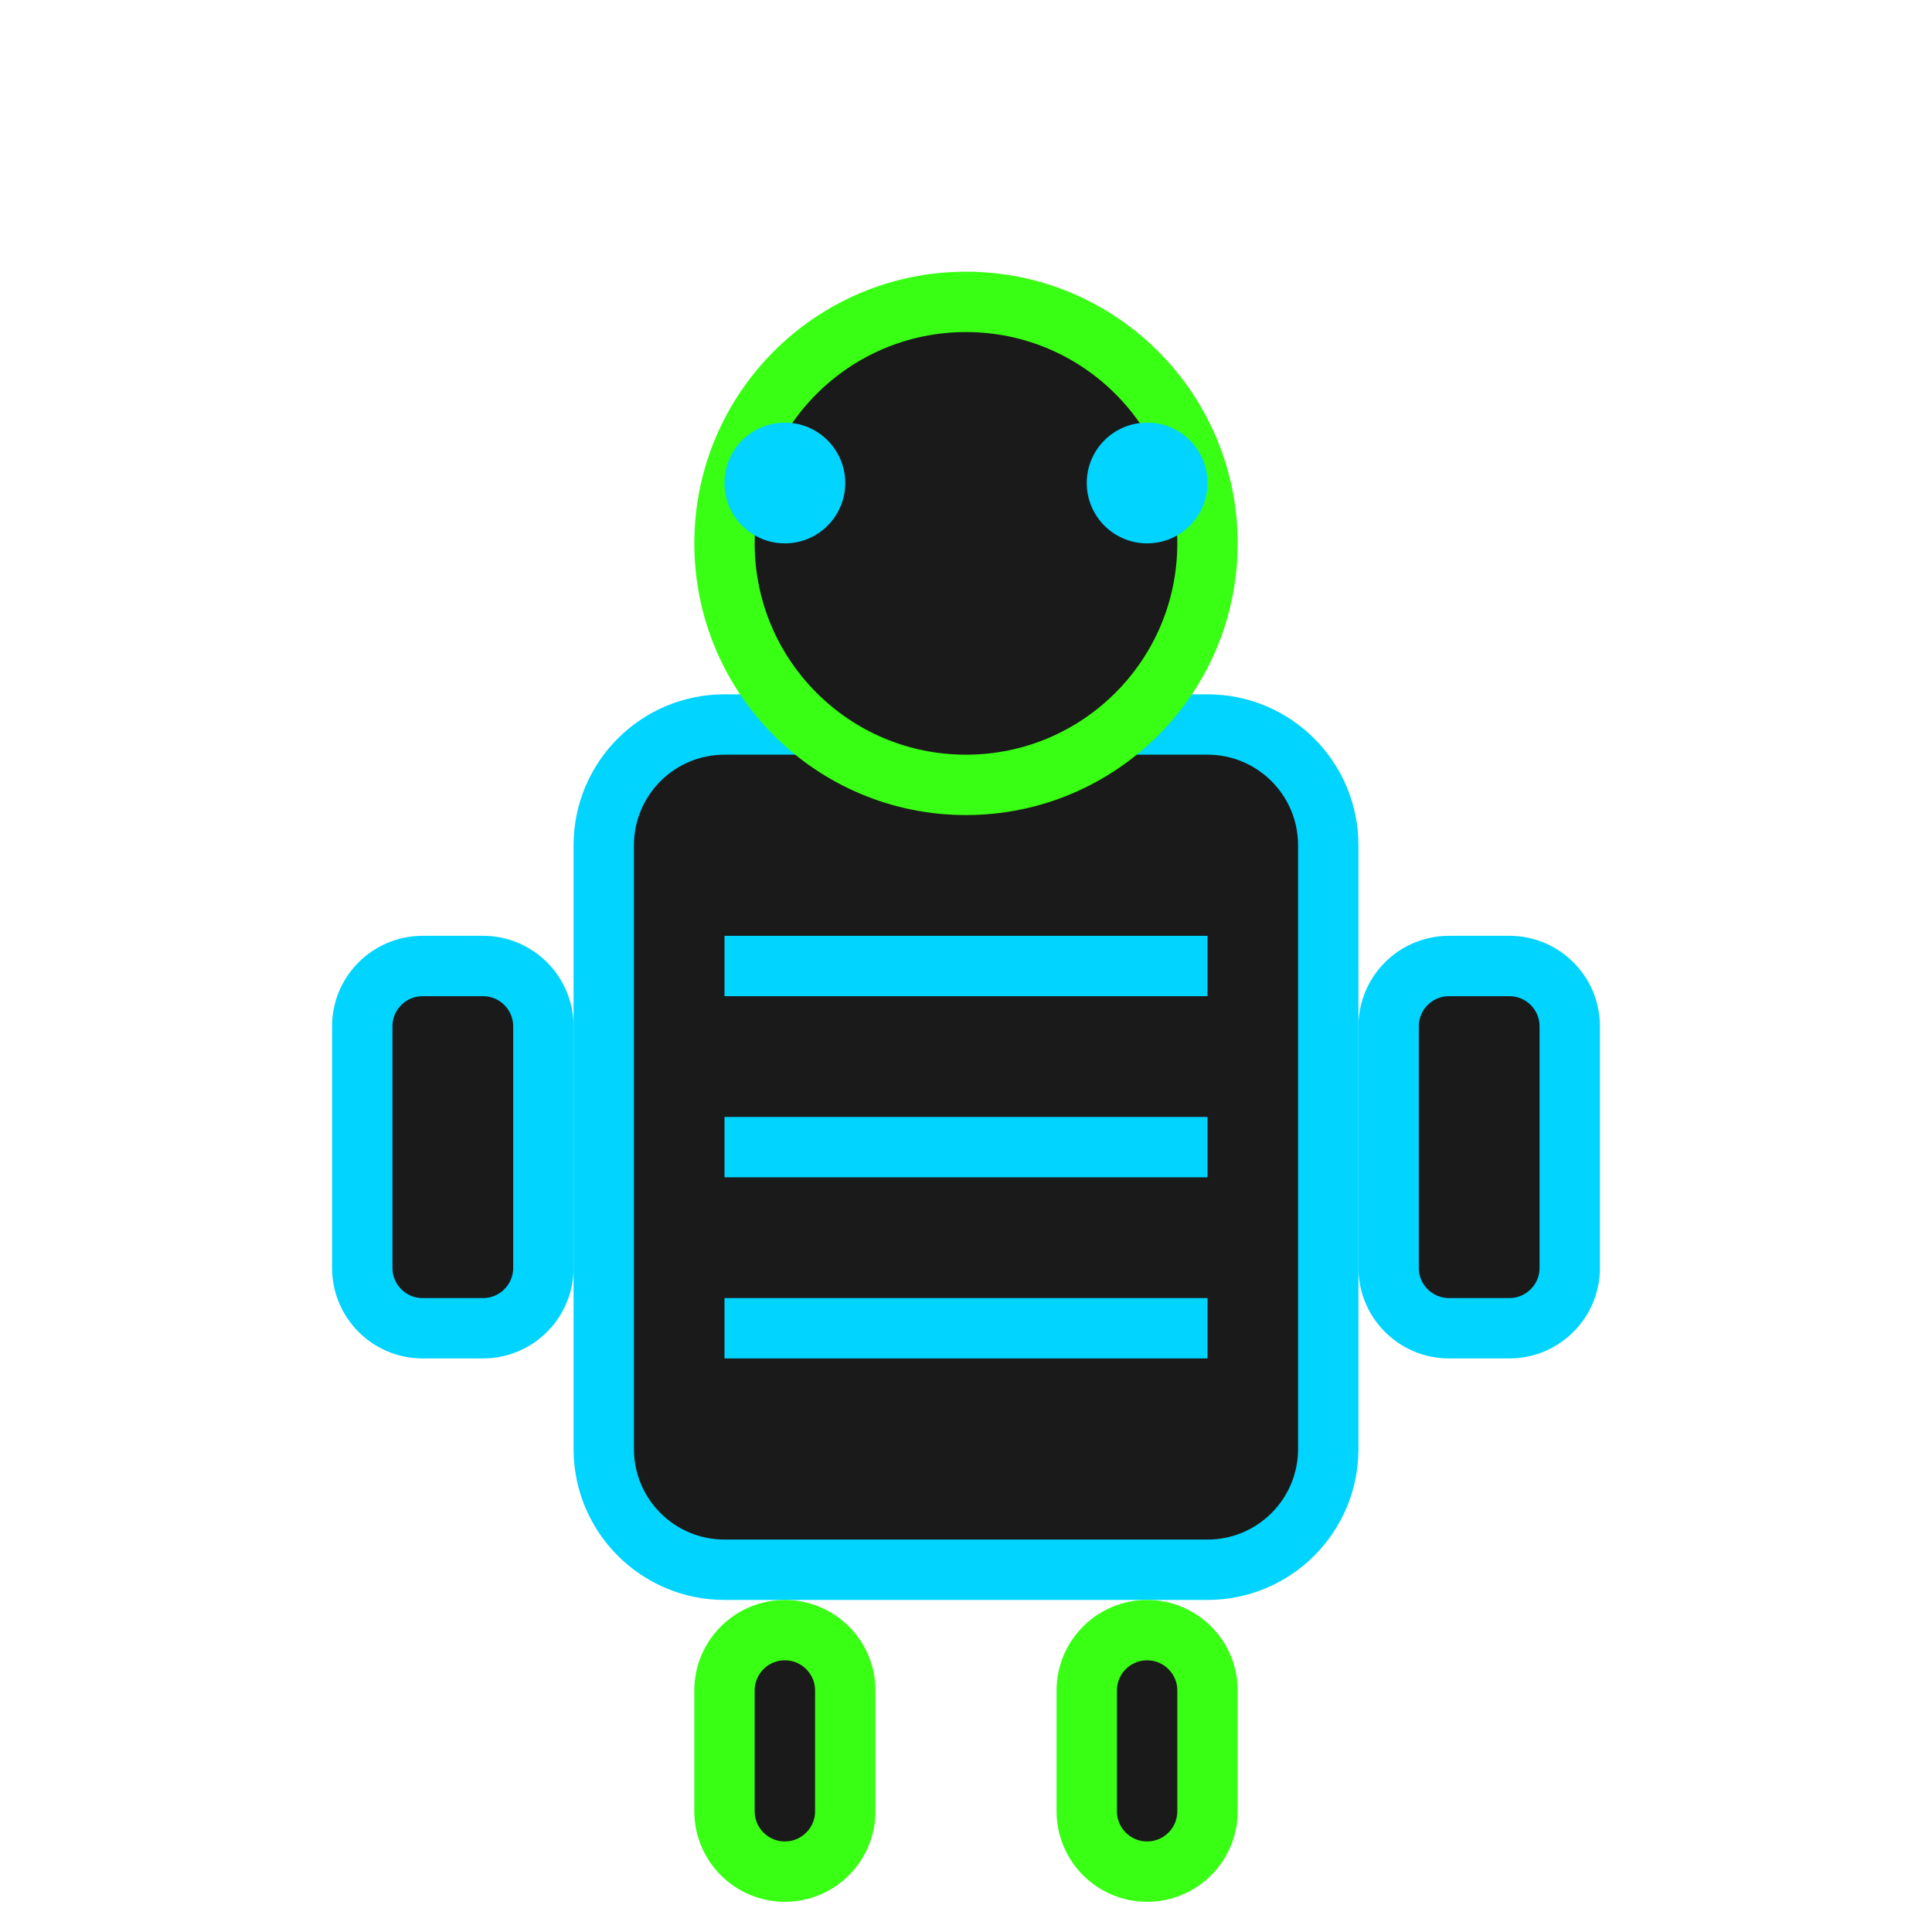
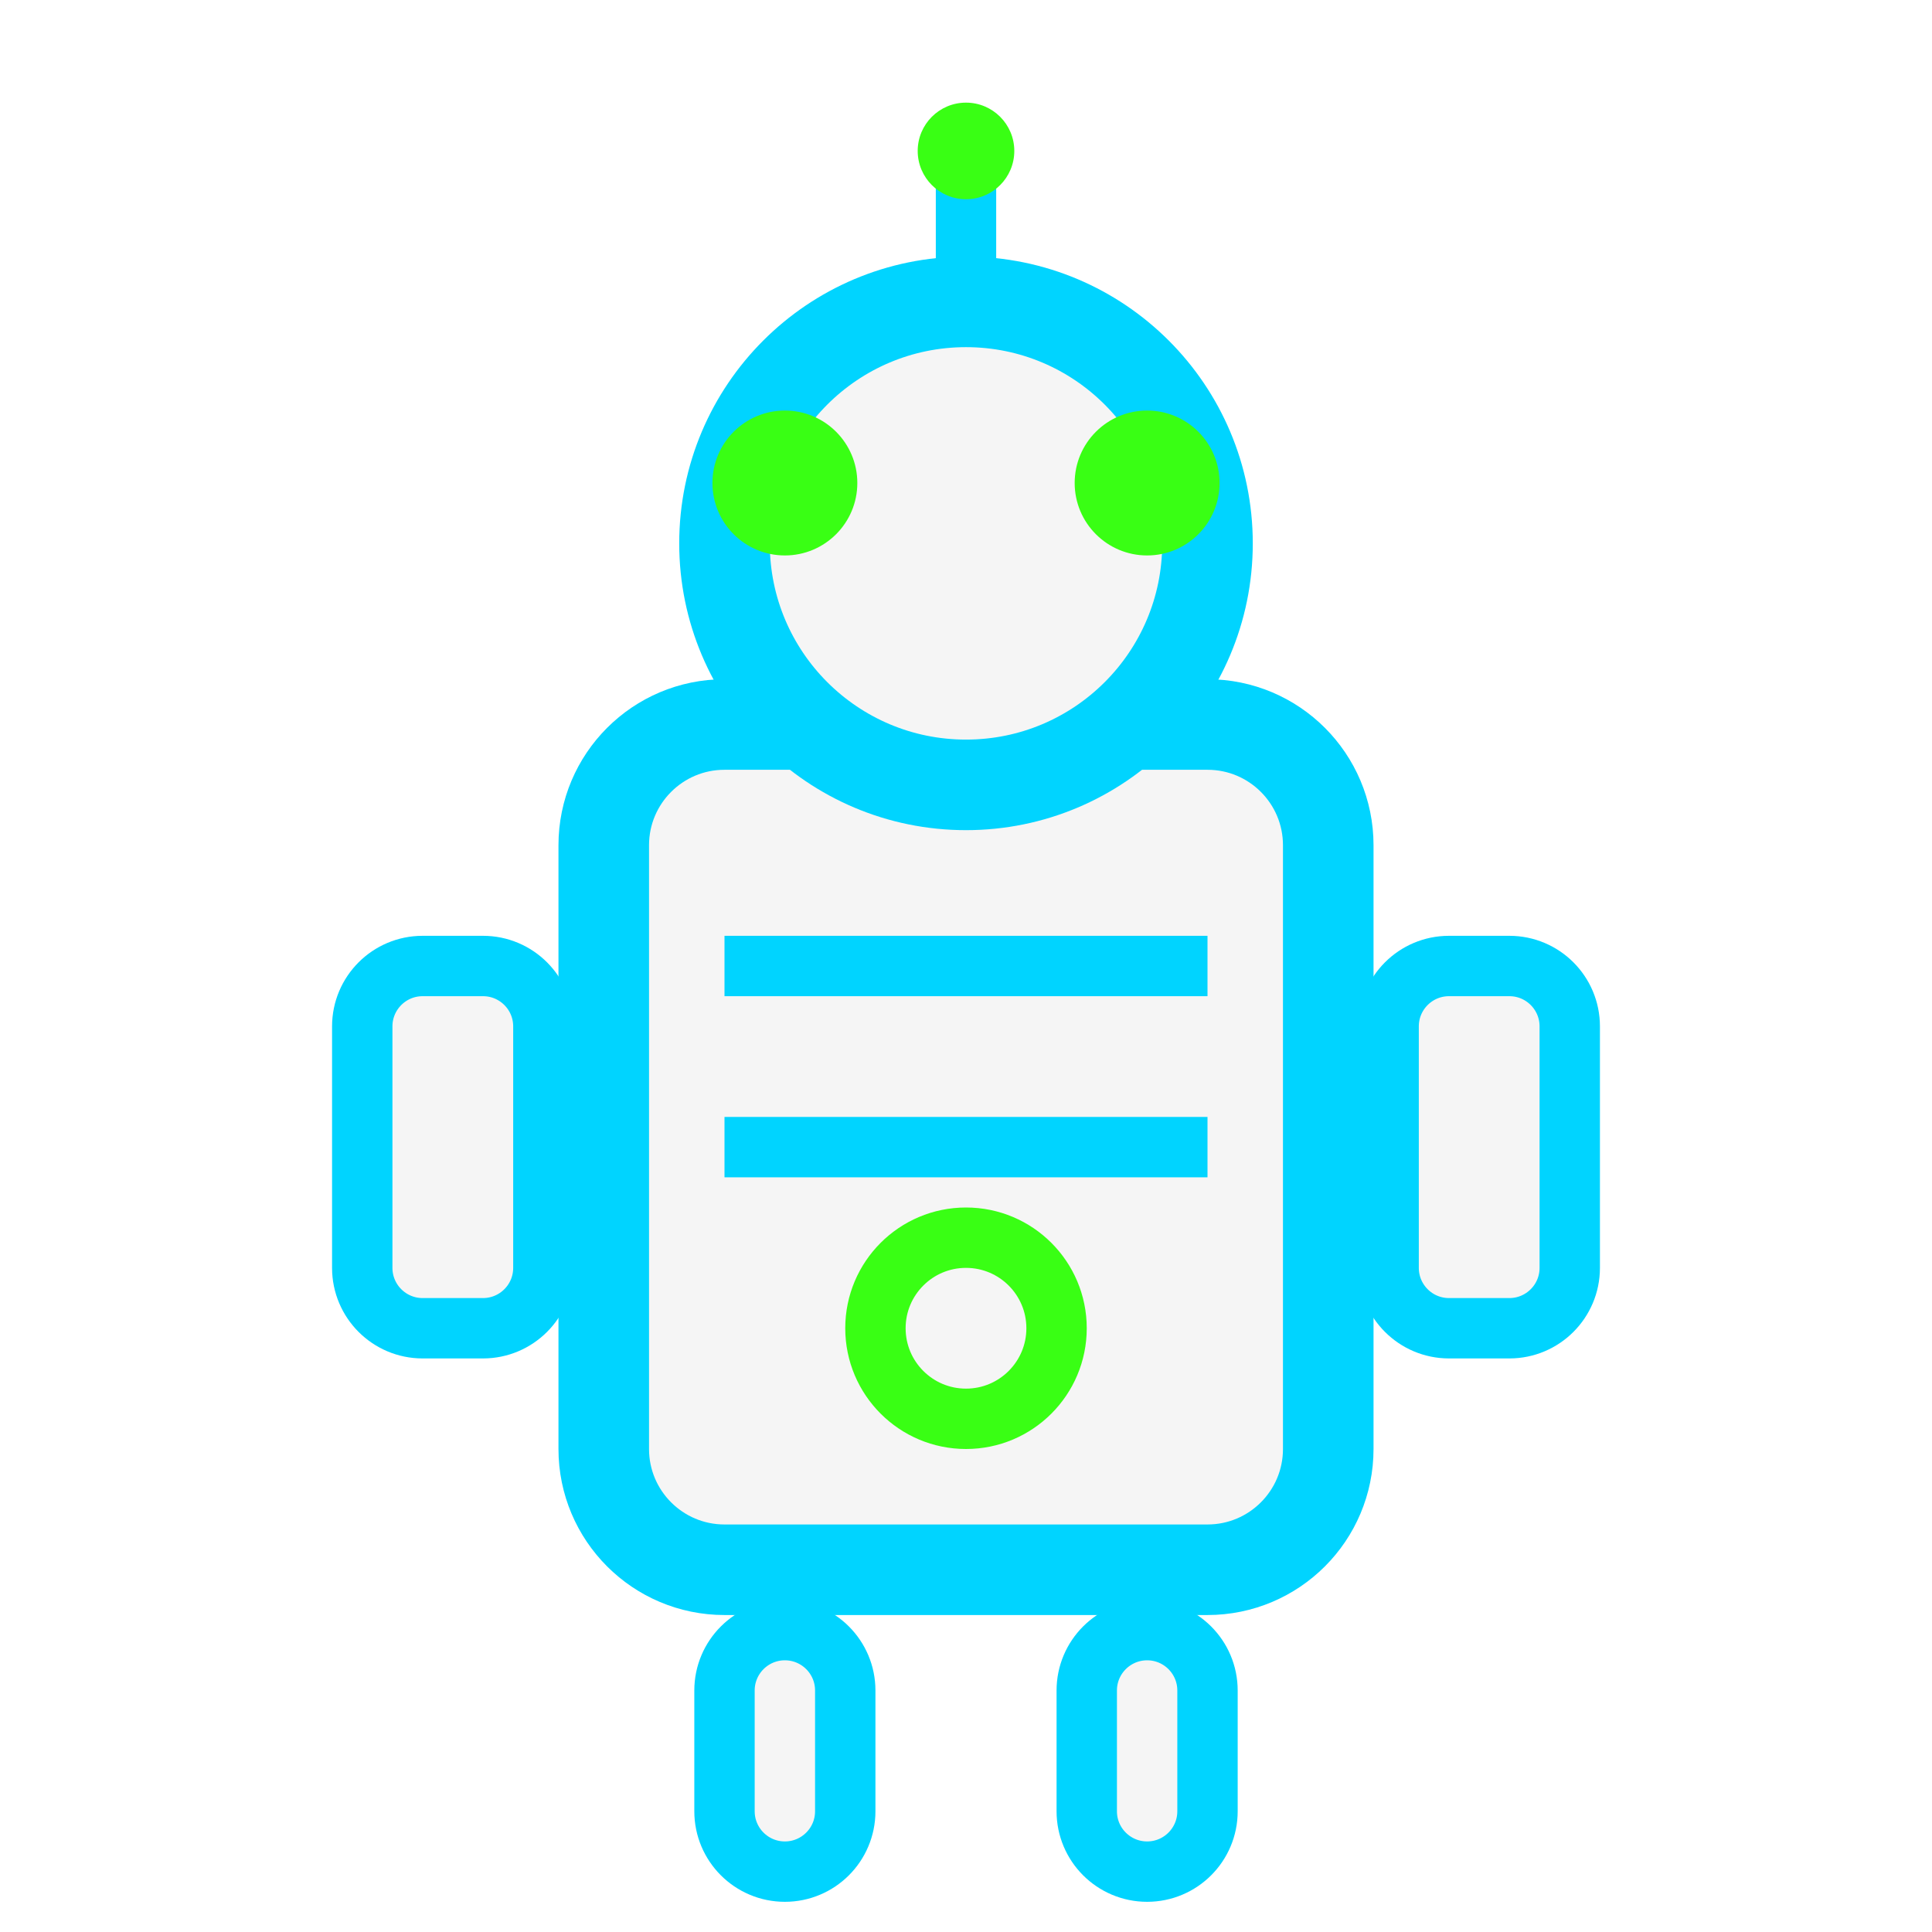
<svg xmlns="http://www.w3.org/2000/svg" width="32" height="32" viewBox="0 0 32 32" fill="none">
-   <rect x="10" y="12" width="12" height="14" rx="2" fill="#1A1A1A" stroke="#00D4FF" stroke-width="1" />
-   <circle cx="16" cy="9" r="4" fill="#1A1A1A" stroke="#39FF14" stroke-width="1" />
-   <circle cx="13" cy="8" r="1" fill="#00D4FF" />
-   <circle cx="19" cy="8" r="1" fill="#00D4FF" />
-   <rect x="6" y="16" width="3" height="6" rx="1" fill="#1A1A1A" stroke="#00D4FF" stroke-width="1" />
-   <rect x="23" y="16" width="3" height="6" rx="1" fill="#1A1A1A" stroke="#00D4FF" stroke-width="1" />
-   <rect x="12" y="27" width="2" height="4" rx="1" fill="#1A1A1A" stroke="#39FF14" stroke-width="1" />
-   <rect x="18" y="27" width="2" height="4" rx="1" fill="#1A1A1A" stroke="#39FF14" stroke-width="1" />
+   <rect x="10" y="12" width="12" height="14" rx="2" fill="#F5F5F5" stroke="#00D4FF" stroke-width="1.5" />
+   <circle cx="16" cy="9" r="4" fill="#F5F5F5" stroke="#00D4FF" stroke-width="1.5" />
+   <circle cx="13" cy="8" r="1.2" fill="#39FF14" />
+   <circle cx="19" cy="8" r="1.2" fill="#39FF14" />
+   <rect x="6" y="16" width="3" height="6" rx="1" fill="#F5F5F5" stroke="#00D4FF" stroke-width="1" />
+   <rect x="23" y="16" width="3" height="6" rx="1" fill="#F5F5F5" stroke="#00D4FF" stroke-width="1" />
+   <rect x="12" y="27" width="2" height="4" rx="1" fill="#F5F5F5" stroke="#00D4FF" stroke-width="1" />
+   <rect x="18" y="27" width="2" height="4" rx="1" fill="#F5F5F5" stroke="#00D4FF" stroke-width="1" />
  <line x1="12" y1="16" x2="20" y2="16" stroke="#00D4FF" stroke-width="1" />
  <line x1="12" y1="19" x2="20" y2="19" stroke="#00D4FF" stroke-width="1" />
-   <line x1="12" y1="22" x2="20" y2="22" stroke="#00D4FF" stroke-width="1" />
+   <circle cx="16" cy="22" r="1.5" fill="none" stroke="#39FF14" stroke-width="1" />
+   <line x1="16" y1="5" x2="16" y2="3" stroke="#00D4FF" stroke-width="1" />
+   <circle cx="16" cy="2.5" r="0.8" fill="#39FF14" />
</svg>
